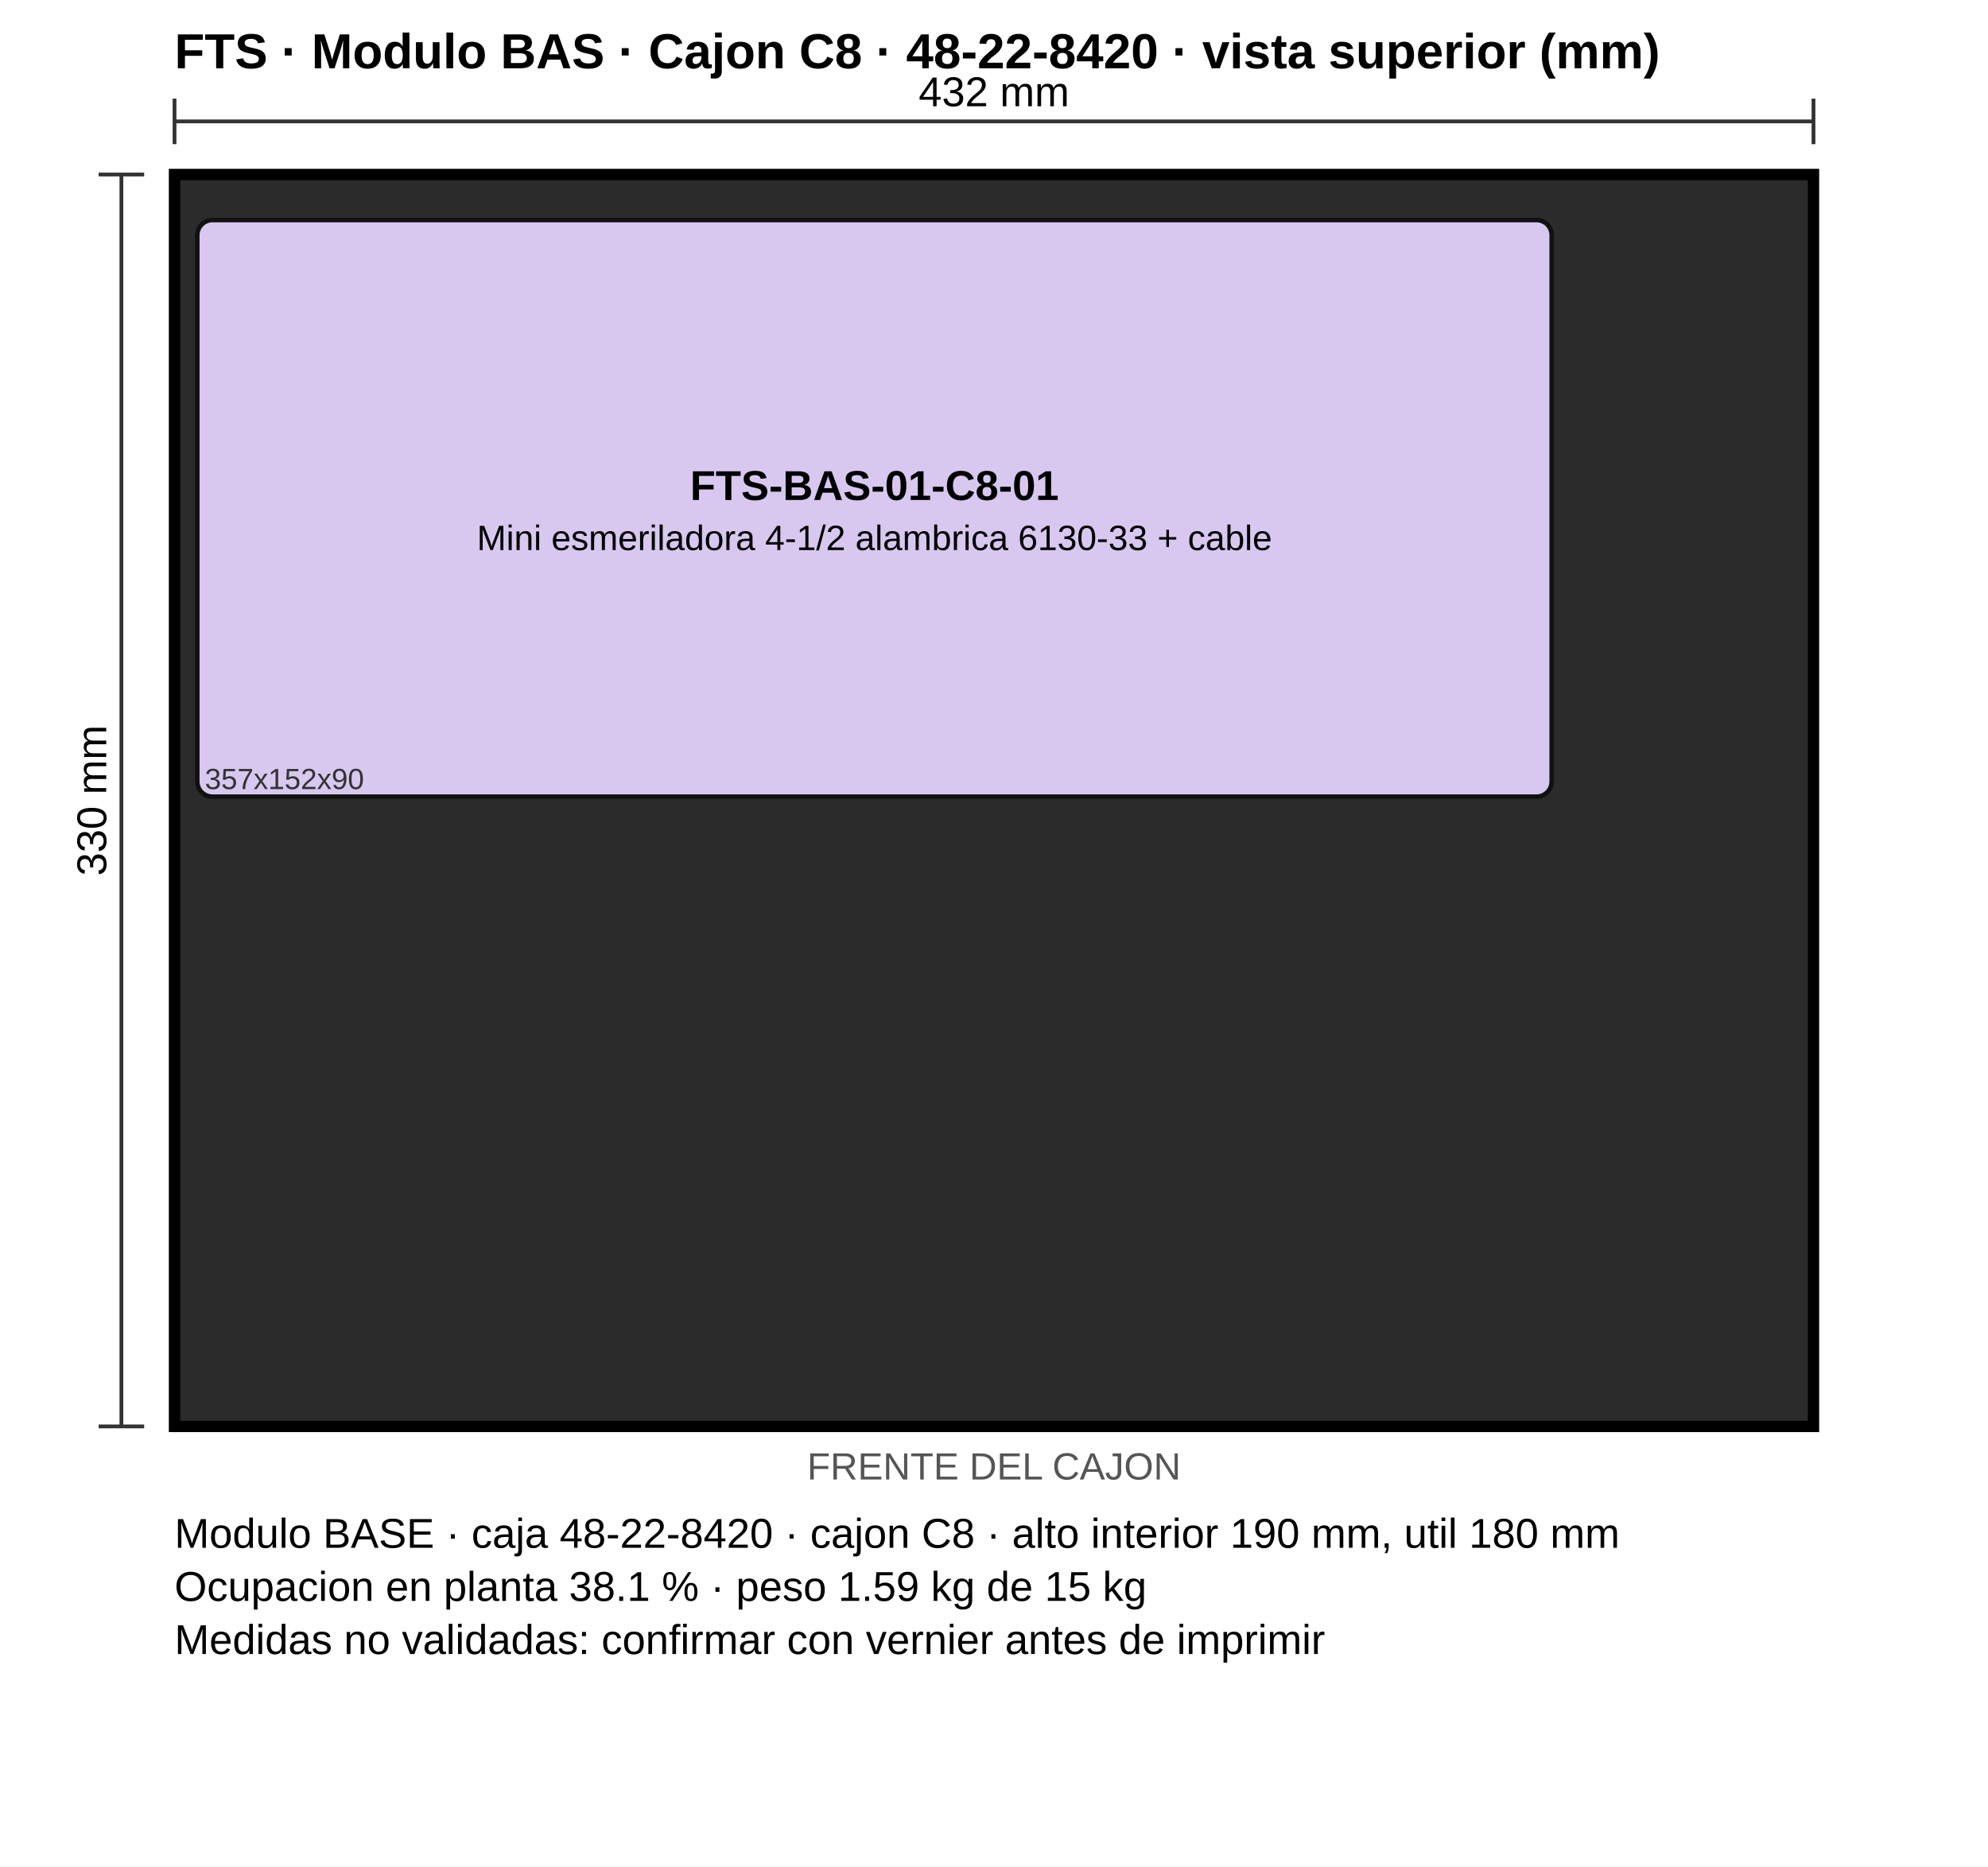
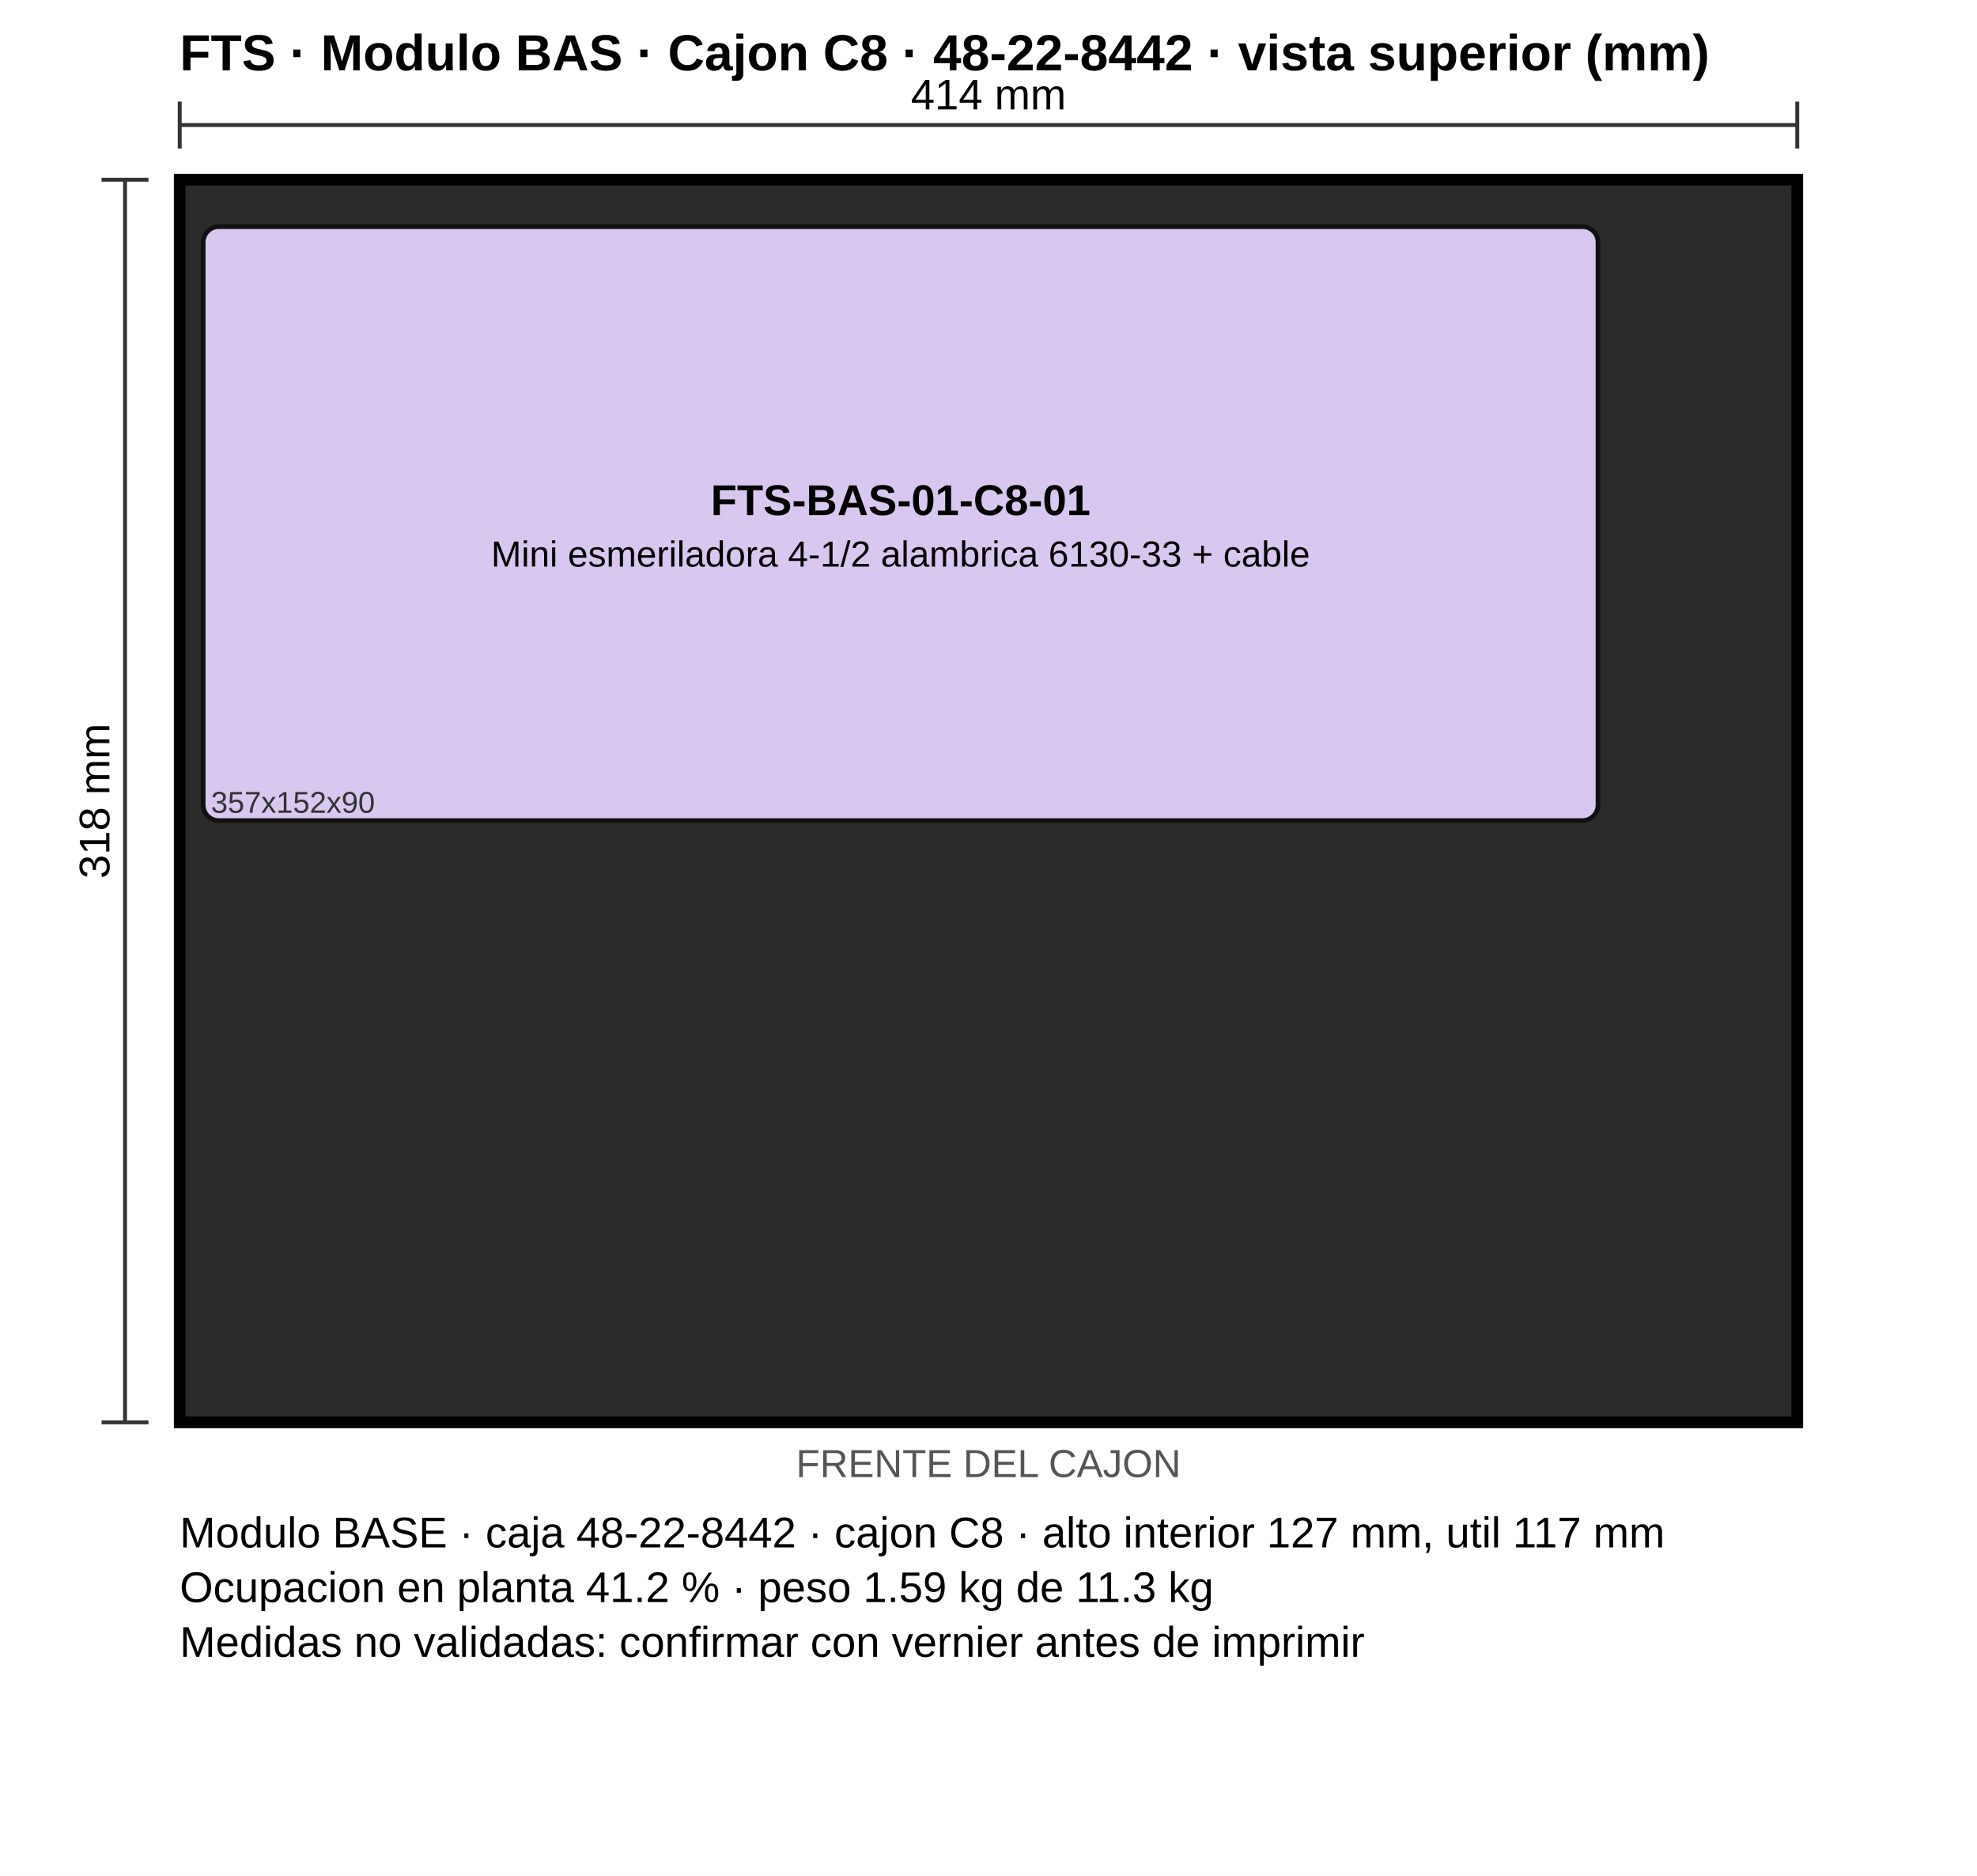
- <svg xmlns="http://www.w3.org/2000/svg" viewBox="0 0 524 492" width="838" font-family="Arial, sans-serif">
-   <rect x="0" y="0" width="524" height="492" fill="#ffffff" />
-   <text x="46" y="18" font-size="13" font-weight="bold">FTS · Modulo BAS · Cajon C8 · 48-22-8420 · vista superior (mm)</text>
-   <rect x="46" y="46" width="432" height="330" fill="#2b2b2b" stroke="#000" stroke-width="3" />
-   <line x1="46" y1="32" x2="478" y2="32" stroke="#333" stroke-width="1" />
+ <svg xmlns="http://www.w3.org/2000/svg" viewBox="0 0 506 480" width="810" font-family="Arial, sans-serif">
+   <rect x="0" y="0" width="506" height="480" fill="#ffffff" />
+   <text x="46" y="18" font-size="13" font-weight="bold">FTS · Modulo BAS · Cajon C8 · 48-22-8442 · vista superior (mm)</text>
+   <rect x="46" y="46" width="414" height="318" fill="#2b2b2b" stroke="#000" stroke-width="3" />
+   <line x1="46" y1="32" x2="460" y2="32" stroke="#333" stroke-width="1" />
  <line x1="46" y1="26" x2="46" y2="38" stroke="#333" />
-   <line x1="478" y1="26" x2="478" y2="38" stroke="#333" />
-   <text x="262.0" y="28" font-size="11" text-anchor="middle">432 mm</text>
-   <line x1="32" y1="46" x2="32" y2="376" stroke="#333" />
+   <line x1="460" y1="26" x2="460" y2="38" stroke="#333" />
+   <text x="253.0" y="28" font-size="11" text-anchor="middle">414 mm</text>
+   <line x1="32" y1="46" x2="32" y2="364" stroke="#333" />
  <line x1="26" y1="46" x2="38" y2="46" stroke="#333" />
-   <line x1="26" y1="376" x2="38" y2="376" stroke="#333" />
-   <text x="28" y="211.0" font-size="11" text-anchor="middle" transform="rotate(-90 28 211.0)">330 mm</text>
-   <text x="262.0" y="390" font-size="10" text-anchor="middle" fill="#555">FRENTE DEL CAJON</text>
+   <line x1="26" y1="364" x2="38" y2="364" stroke="#333" />
+   <text x="28" y="205.0" font-size="11" text-anchor="middle" transform="rotate(-90 28 205.0)">318 mm</text>
+   <text x="253.0" y="378" font-size="10" text-anchor="middle" fill="#555">FRENTE DEL CAJON</text>
  <rect x="52" y="58" width="357.0" height="152.0" rx="4" fill="#D8C8F0" stroke="#111" stroke-width="1.2" />
  <text x="230.5" y="131.8" font-size="11.0" text-anchor="middle" font-weight="bold">FTS-BAS-01-C8-01</text>
  <text x="230.5" y="145.0" font-size="9.3" text-anchor="middle">Mini esmeriladora 4-1/2 alambrica 6130-33 + cable</text>
  <text x="54" y="208.0" font-size="7.7" fill="#333">357x152x90</text>
-   <text x="46" y="408" font-size="11" fill="#000">Modulo BASE · caja 48-22-8420 · cajon C8 · alto interior 190 mm, util 180 mm</text>
-   <text x="46" y="422" font-size="11" fill="#000">Ocupacion en planta 38.1 % · peso 1.59 kg de 15 kg</text>
-   <text x="46" y="436" font-size="11" fill="#000">Medidas no validadas: confirmar con vernier antes de imprimir</text>
+   <text x="46" y="396" font-size="11" fill="#000">Modulo BASE · caja 48-22-8442 · cajon C8 · alto interior 127 mm, util 117 mm</text>
+   <text x="46" y="410" font-size="11" fill="#000">Ocupacion en planta 41.2 % · peso 1.59 kg de 11.3 kg</text>
+   <text x="46" y="424" font-size="11" fill="#000">Medidas no validadas: confirmar con vernier antes de imprimir</text>
</svg>
